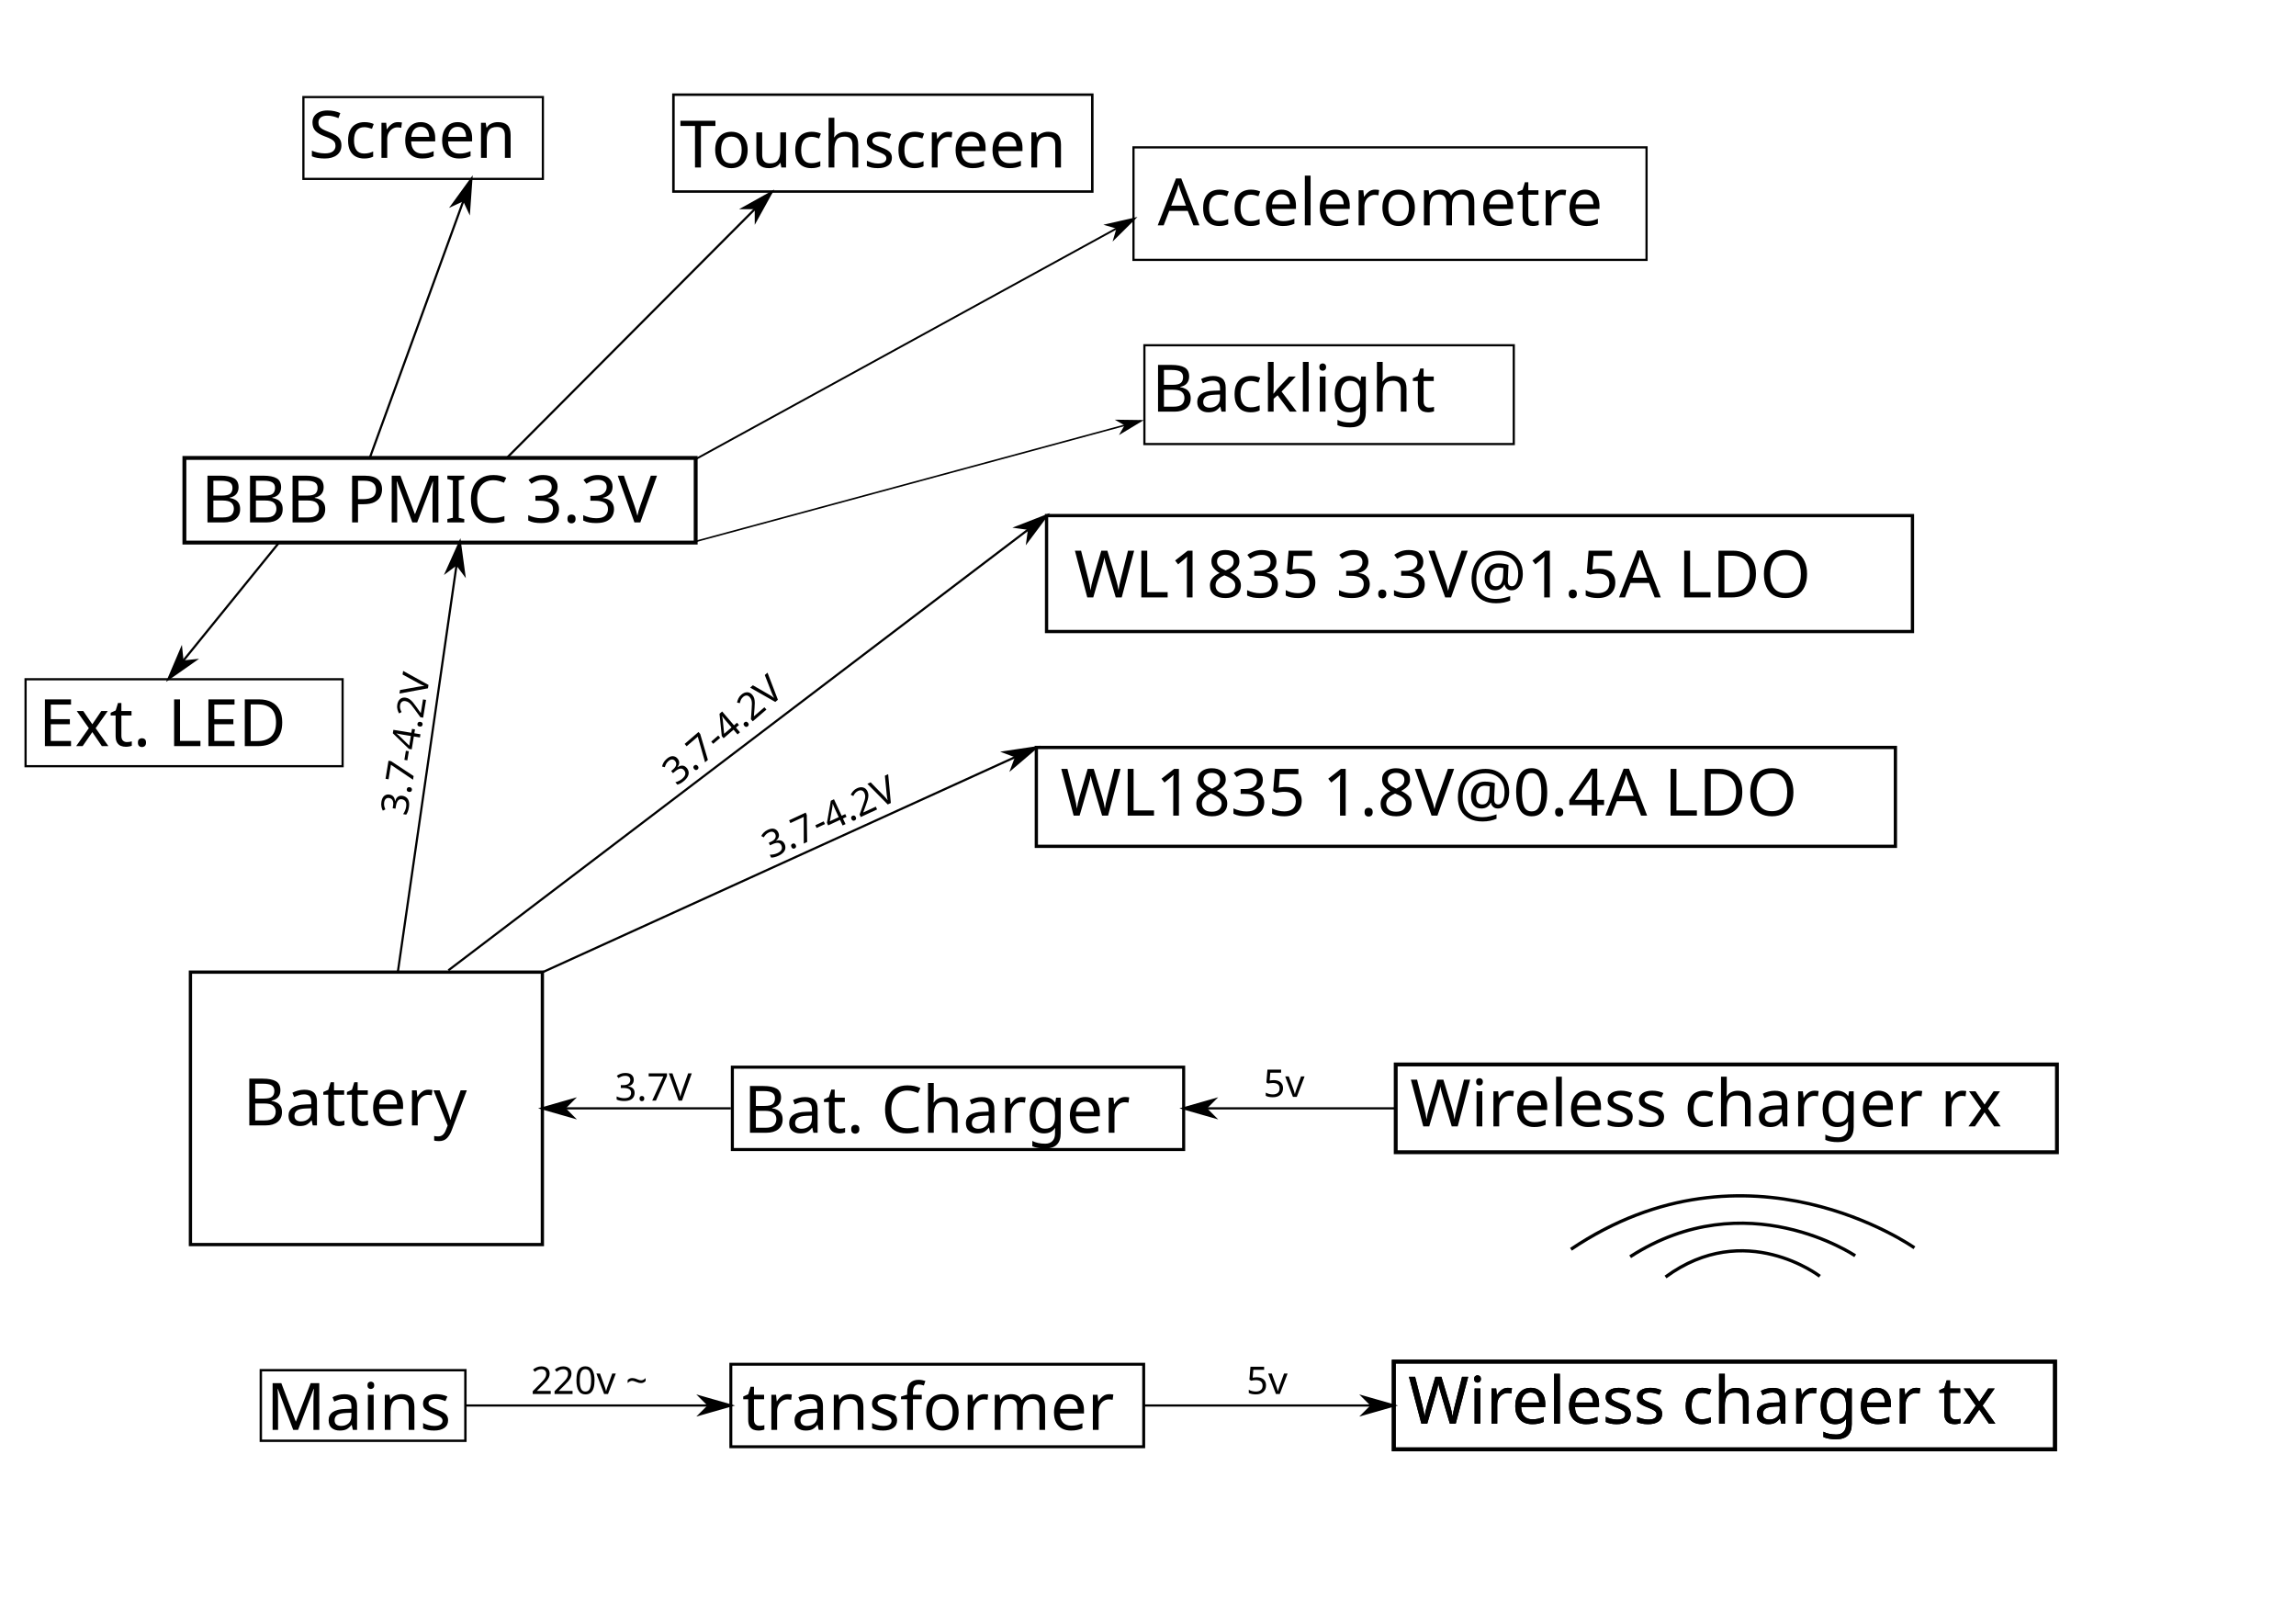
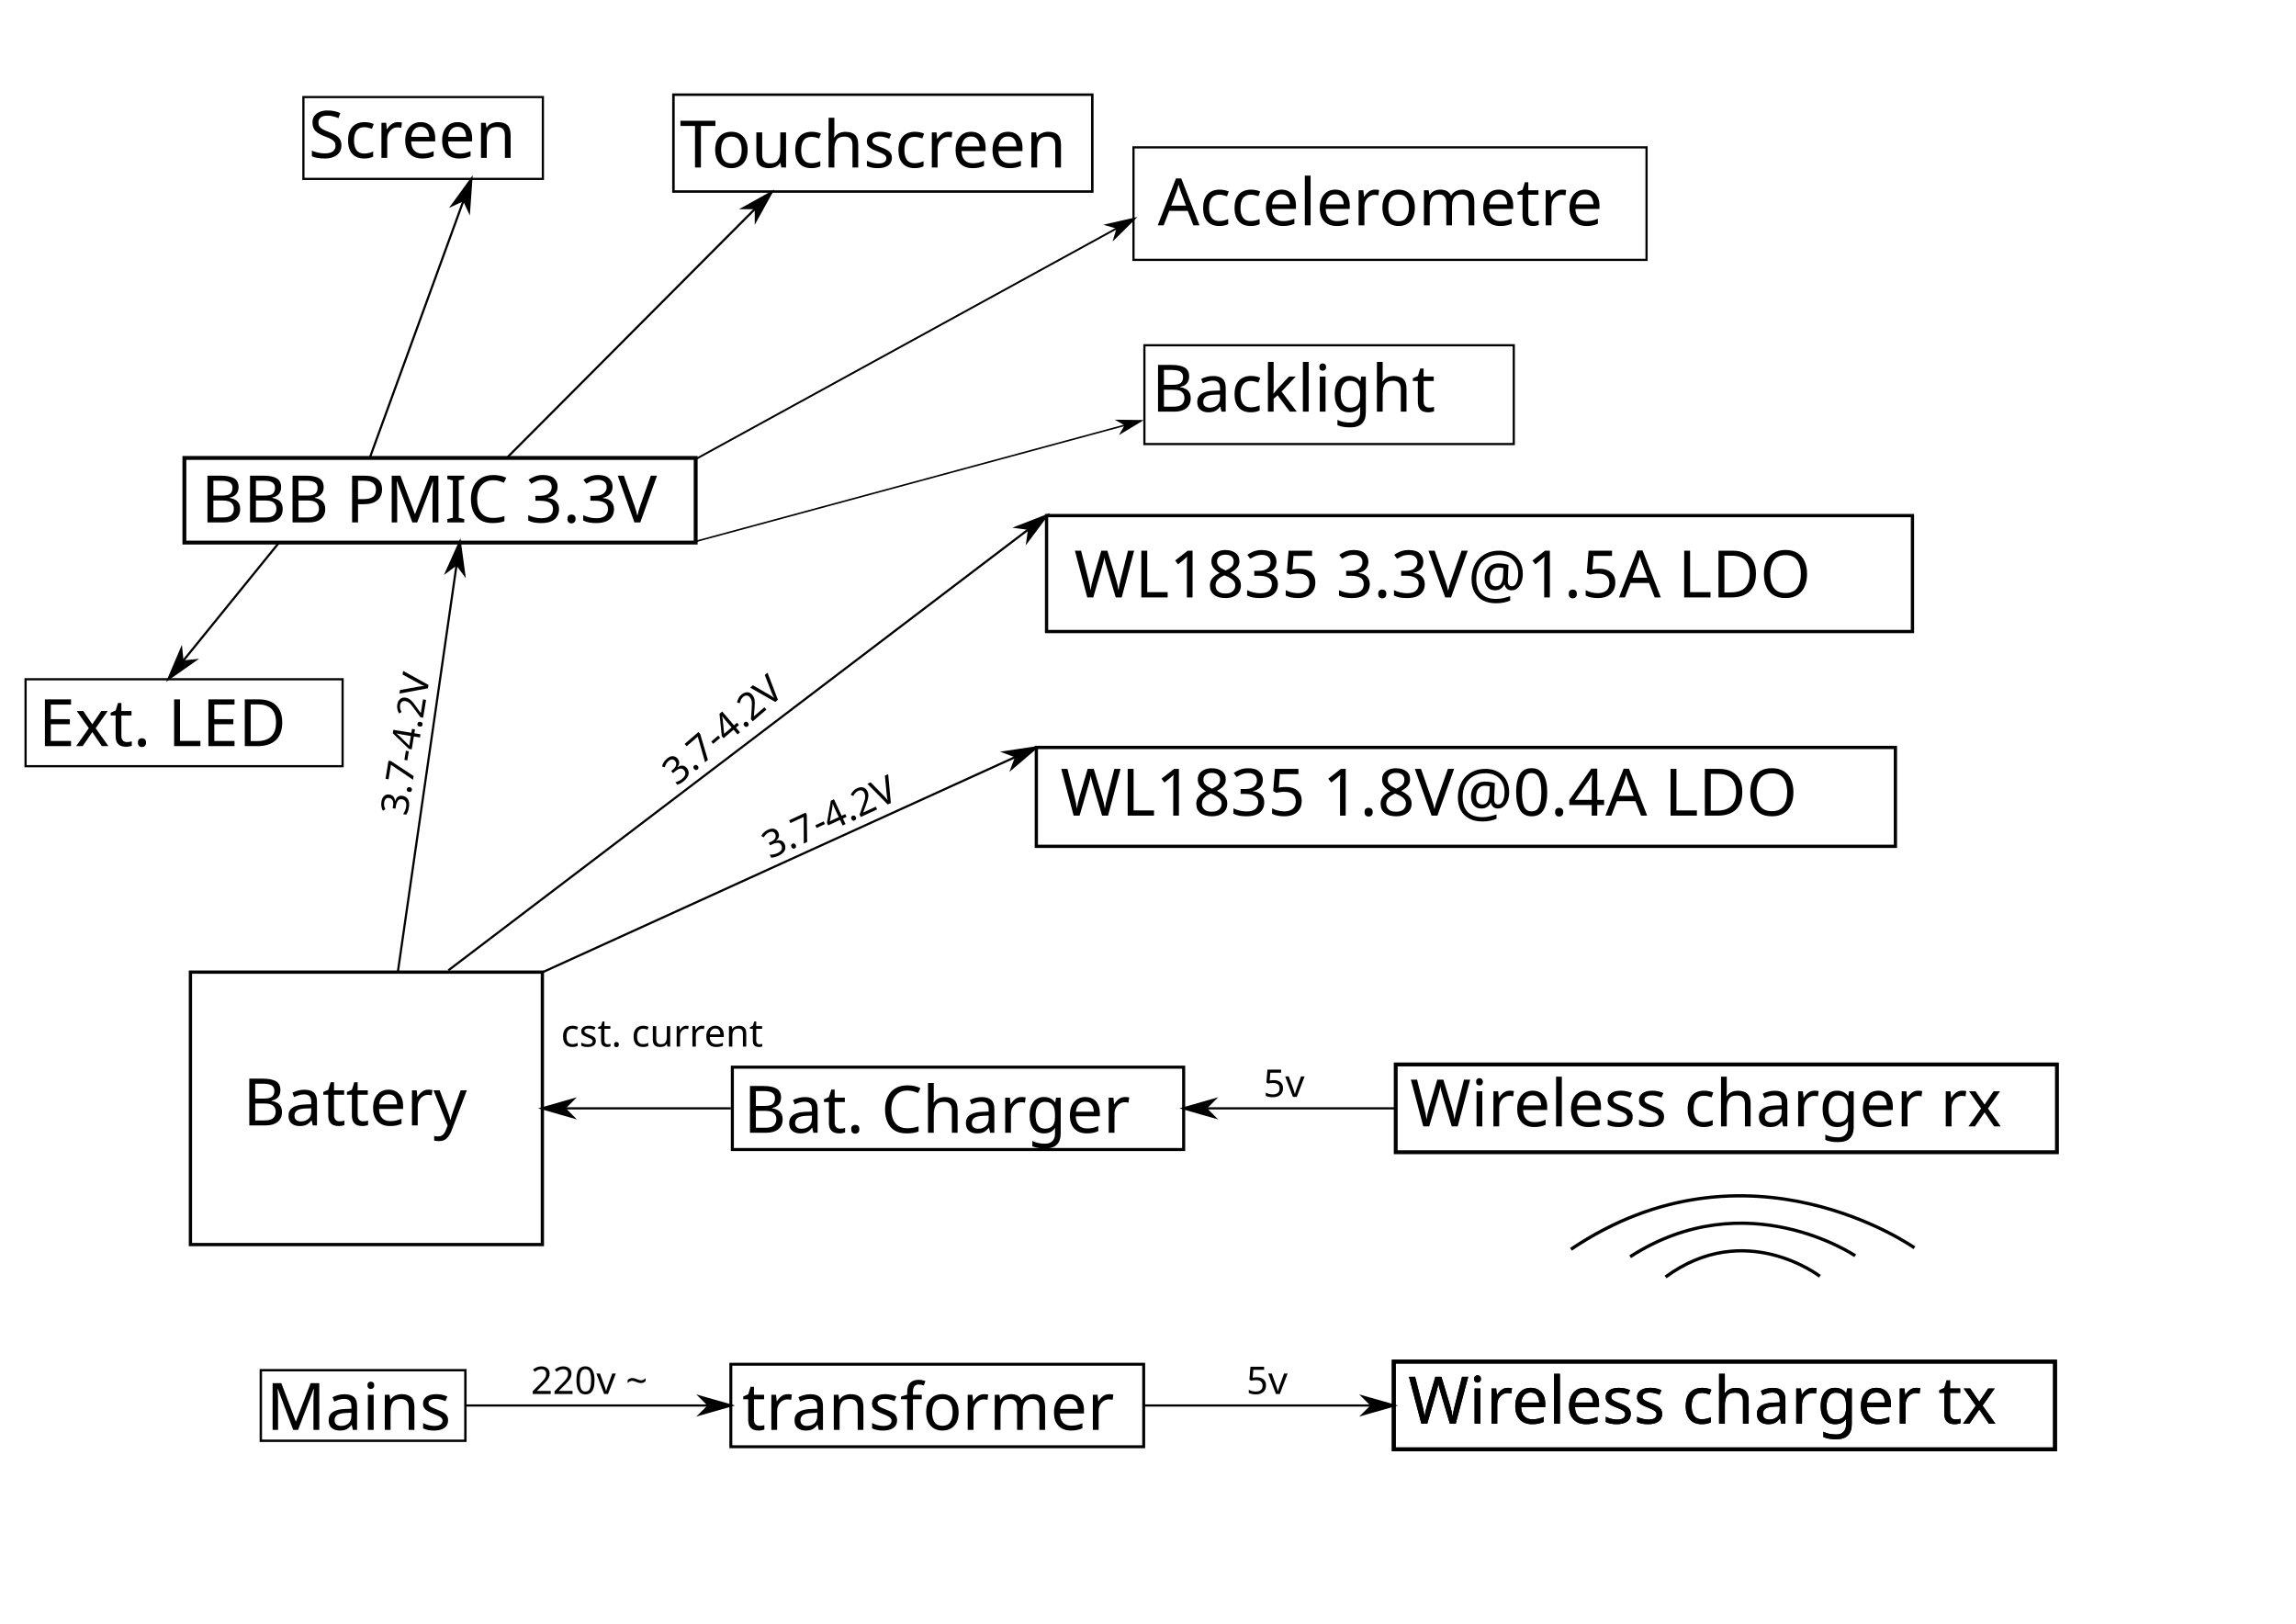
<svg xmlns="http://www.w3.org/2000/svg" width="297mm" height="210mm" viewBox="0 0 1052.362 744.094" id="svg2" version="1.1">
  <defs id="defs4">
    <marker style="overflow:visible" id="marker5694" refX="0.0" refY="0.0" orient="auto">
      <path transform="scale(0.8) translate(12.5,0)" style="fill-rule:evenodd;stroke:#000000;stroke-width:1pt;stroke-opacity:1;fill:#000000;fill-opacity:1" d="M 0.0,0.0 L 5.0,-5.0 L -12.5,0.0 L 5.0,5.0 L 0.0,0.0 z " id="path5696" />
    </marker>
    <marker style="overflow:visible" id="marker5586" refX="0.0" refY="0.0" orient="auto">
      <path transform="scale(0.8) translate(12.5,0)" style="fill-rule:evenodd;stroke:#000000;stroke-width:1pt;stroke-opacity:1;fill:#000000;fill-opacity:1" d="M 0.0,0.0 L 5.0,-5.0 L -12.5,0.0 L 5.0,5.0 L 0.0,0.0 z " id="path5588" />
    </marker>
    <marker orient="auto" refY="0.0" refX="0.0" id="marker5484" style="overflow:visible">
      <path id="path5486" d="M 0.0,0.0 L 5.0,-5.0 L -12.5,0.0 L 5.0,5.0 L 0.0,0.0 z " style="fill-rule:evenodd;stroke:#000000;stroke-width:1pt;stroke-opacity:1;fill:#000000;fill-opacity:1" transform="scale(0.8) translate(12.5,0)" />
    </marker>
    <marker style="overflow:visible" id="marker5388" refX="0.0" refY="0.0" orient="auto">
      <path transform="scale(0.8) translate(12.5,0)" style="fill-rule:evenodd;stroke:#000000;stroke-width:1pt;stroke-opacity:1;fill:#000000;fill-opacity:1" d="M 0.0,0.0 L 5.0,-5.0 L -12.5,0.0 L 5.0,5.0 L 0.0,0.0 z " id="path5390" />
    </marker>
    <marker style="overflow:visible" id="marker5298" refX="0.0" refY="0.0" orient="auto">
      <path transform="scale(0.8) translate(12.5,0)" style="fill-rule:evenodd;stroke:#000000;stroke-width:1pt;stroke-opacity:1;fill:#000000;fill-opacity:1" d="M 0.0,0.0 L 5.0,-5.0 L -12.5,0.0 L 5.0,5.0 L 0.0,0.0 z " id="path5300" />
    </marker>
    <marker orient="auto" refY="0.0" refX="0.0" id="marker5198" style="overflow:visible">
      <path id="path5200" d="M 0.0,0.0 L 5.0,-5.0 L -12.5,0.0 L 5.0,5.0 L 0.0,0.0 z " style="fill-rule:evenodd;stroke:#000000;stroke-width:1pt;stroke-opacity:1;fill:#000000;fill-opacity:1" transform="scale(0.8) translate(12.5,0)" />
    </marker>
    <marker style="overflow:visible" id="marker5070" refX="0.0" refY="0.0" orient="auto">
      <path transform="scale(0.8) translate(12.5,0)" style="fill-rule:evenodd;stroke:#000000;stroke-width:1pt;stroke-opacity:1;fill:#000000;fill-opacity:1" d="M 0.0,0.0 L 5.0,-5.0 L -12.5,0.0 L 5.0,5.0 L 0.0,0.0 z " id="path5072" />
    </marker>
    <marker orient="auto" refY="0.0" refX="0.0" id="marker4980" style="overflow:visible">
      <path id="path4982" d="M 0.0,0.0 L 5.0,-5.0 L -12.5,0.0 L 5.0,5.0 L 0.0,0.0 z " style="fill-rule:evenodd;stroke:#000000;stroke-width:1pt;stroke-opacity:1;fill:#000000;fill-opacity:1" transform="scale(0.8) translate(12.5,0)" />
    </marker>
    <marker orient="auto" refY="0.0" refX="0.0" id="marker4864" style="overflow:visible">
      <path id="path4866" d="M 0.0,0.0 L 5.0,-5.0 L -12.5,0.0 L 5.0,5.0 L 0.0,0.0 z " style="fill-rule:evenodd;stroke:#000000;stroke-width:1pt;stroke-opacity:1;fill:#000000;fill-opacity:1" transform="scale(0.8) translate(12.5,0)" />
    </marker>
    <marker style="overflow:visible" id="marker4786" refX="0.0" refY="0.0" orient="auto">
      <path transform="scale(0.8) translate(12.5,0)" style="fill-rule:evenodd;stroke:#000000;stroke-width:1pt;stroke-opacity:1;fill:#000000;fill-opacity:1" d="M 0.0,0.0 L 5.0,-5.0 L -12.5,0.0 L 5.0,5.0 L 0.0,0.0 z " id="path4788" />
    </marker>
    <marker style="overflow:visible" id="marker4722" refX="0.0" refY="0.0" orient="auto">
      <path transform="scale(0.8) translate(12.5,0)" style="fill-rule:evenodd;stroke:#000000;stroke-width:1pt;stroke-opacity:1;fill:#000000;fill-opacity:1" d="M 0.0,0.0 L 5.0,-5.0 L -12.5,0.0 L 5.0,5.0 L 0.0,0.0 z " id="path4724" />
    </marker>
    <marker orient="auto" refY="0.0" refX="0.0" id="marker4634" style="overflow:visible">
      <path id="path4636" d="M 0.0,0.0 L 5.0,-5.0 L -12.5,0.0 L 5.0,5.0 L 0.0,0.0 z " style="fill-rule:evenodd;stroke:#000000;stroke-width:1pt;stroke-opacity:1;fill:#000000;fill-opacity:1" transform="scale(0.8) translate(12.5,0)" />
    </marker>
    <marker orient="auto" refY="0.0" refX="0.0" id="marker4600" style="overflow:visible">
      <path id="path4602" d="M 0.0,0.0 L 5.0,-5.0 L -12.5,0.0 L 5.0,5.0 L 0.0,0.0 z " style="fill-rule:evenodd;stroke:#000000;stroke-width:1pt;stroke-opacity:1;fill:#000000;fill-opacity:1" transform="scale(0.8) translate(12.5,0)" />
    </marker>
    <marker orient="auto" refY="0.0" refX="0.0" id="marker4572" style="overflow:visible">
      <path id="path4574" d="M 0.0,0.0 L 5.0,-5.0 L -12.5,0.0 L 5.0,5.0 L 0.0,0.0 z " style="fill-rule:evenodd;stroke:#000000;stroke-width:1pt;stroke-opacity:1;fill:#000000;fill-opacity:1" transform="scale(0.8) translate(12.5,0)" />
    </marker>
    <marker orient="auto" refY="0.0" refX="0.0" id="Arrow1Lstart" style="overflow:visible">
      <path id="path4256" d="M 0.0,0.0 L 5.0,-5.0 L -12.5,0.0 L 5.0,5.0 L 0.0,0.0 z " style="fill-rule:evenodd;stroke:#000000;stroke-width:1pt;stroke-opacity:1;fill:#000000;fill-opacity:1" transform="scale(0.8) translate(12.5,0)" />
    </marker>
  </defs>
  <g id="layer1" transform="translate(0,-308.2677)">
    <text xml:space="preserve" style="font-style:normal;font-variant:normal;font-weight:normal;font-stretch:normal;font-size:30px;line-height:125%;font-family:sans-serif;-inkscape-font-specification:'sans-serif, Normal';text-align:start;letter-spacing:0px;word-spacing:0px;writing-mode:lr-tb;text-anchor:start;fill:#000000;fill-opacity:1;stroke:none;stroke-width:1px;stroke-linecap:butt;stroke-linejoin:miter;stroke-opacity:1" x="122.044" y="963.546" id="text4136">
      <tspan id="tspan4138" x="122.044" y="963.546">Mains</tspan>
    </text>
    <rect style="opacity:0.99;fill:none;fill-opacity:1;stroke:#000000;stroke-width:1.094;stroke-linejoin:miter;stroke-miterlimit:4;stroke-dasharray:none;stroke-dashoffset:2;stroke-opacity:1" id="rect4140" width="93.763" height="32.335" x="119.547" y="936.195" />
    <text xml:space="preserve" style="font-style:normal;font-variant:normal;font-weight:normal;font-stretch:normal;font-size:30px;line-height:125%;font-family:sans-serif;-inkscape-font-specification:'sans-serif, Normal';text-align:start;letter-spacing:0px;word-spacing:0px;writing-mode:lr-tb;text-anchor:start;fill:#000000;fill-opacity:1;stroke:none;stroke-width:1px;stroke-linecap:butt;stroke-linejoin:miter;stroke-opacity:1" x="340.17" y="963.546" id="text4142">
      <tspan id="tspan4144" x="340.17" y="963.546">transformer</tspan>
    </text>
    <rect style="fill:none;fill-opacity:1;stroke:#000000;stroke-width:1.339;stroke-linejoin:miter;stroke-miterlimit:4;stroke-dasharray:none;stroke-dashoffset:2;stroke-opacity:1" id="rect4146" width="189.233" height="37.804" x="334.975" y="933.46" />
    <text xml:space="preserve" style="font-style:normal;font-variant:normal;font-weight:normal;font-stretch:normal;font-size:30px;line-height:125%;font-family:sans-serif;-inkscape-font-specification:'sans-serif, Normal';text-align:start;letter-spacing:0px;word-spacing:0px;writing-mode:lr-tb;text-anchor:start;fill:#000000;fill-opacity:1;stroke:none;stroke-width:1px;stroke-linecap:butt;stroke-linejoin:miter;stroke-opacity:1" x="645.429" y="960.639" id="text4148">
      <tspan id="tspan4150" x="645.429" y="960.639">Wireless charger tx</tspan>
    </text>
    <rect style="opacity:0.99;fill:none;fill-opacity:1;stroke:#000000;stroke-width:1.782;stroke-linejoin:miter;stroke-miterlimit:4;stroke-dasharray:none;stroke-dashoffset:2;stroke-opacity:1" id="rect4152" width="303.075" height="40.218" x="638.83" y="932.253" />
    <path style="fill:none;fill-rule:evenodd;stroke:#000000;stroke-width:1px;stroke-linecap:butt;stroke-linejoin:miter;stroke-opacity:1;marker-start:url(#marker4786)" d="m 334.975,952.362 -121.665,0" id="path4158" />
    <path style="fill:none;fill-rule:evenodd;stroke:#000000;stroke-width:1px;stroke-linecap:butt;stroke-linejoin:miter;stroke-opacity:1;marker-start:url(#marker4722)" d="m 638.83,952.362 -114.622,0" id="path4160" />
    <text id="text4199" y="960.639" x="645.429" style="font-style:normal;font-variant:normal;font-weight:normal;font-stretch:normal;font-size:30px;line-height:125%;font-family:sans-serif;-inkscape-font-specification:'sans-serif, Normal';text-align:start;letter-spacing:0px;word-spacing:0px;writing-mode:lr-tb;text-anchor:start;fill:#000000;fill-opacity:1;stroke:none;stroke-width:1px;stroke-linecap:butt;stroke-linejoin:miter;stroke-opacity:1" xml:space="preserve">
      <tspan y="960.639" x="645.429" id="tspan4201">Wireless charger tx</tspan>
    </text>
    <rect y="932.253" x="638.83" height="40.218" width="303.075" id="rect4203" style="opacity:0.99;fill:none;fill-opacity:1;stroke:#000000;stroke-width:1.782;stroke-linejoin:miter;stroke-miterlimit:4;stroke-dasharray:none;stroke-dashoffset:2;stroke-opacity:1" />
    <text id="text4216" y="824.465" x="646.32" style="font-style:normal;font-variant:normal;font-weight:normal;font-stretch:normal;font-size:30px;line-height:125%;font-family:sans-serif;-inkscape-font-specification:'sans-serif, Normal';text-align:start;letter-spacing:0px;word-spacing:0px;writing-mode:lr-tb;text-anchor:start;fill:#000000;fill-opacity:1;stroke:none;stroke-width:1px;stroke-linecap:butt;stroke-linejoin:miter;stroke-opacity:1" xml:space="preserve">
      <tspan y="824.465" x="646.32" id="tspan4218">Wireless charger rx</tspan>
    </text>
    <rect style="opacity:0.99;fill:none;fill-opacity:1;stroke:#000000;stroke-width:1.782;stroke-linejoin:miter;stroke-miterlimit:4;stroke-dasharray:none;stroke-dashoffset:2;stroke-opacity:1" id="rect4226" width="303.075" height="40.218" x="639.721" y="796.079" />
    <path style="fill:none;fill-rule:evenodd;stroke:#000000;stroke-width:1.5;stroke-linecap:butt;stroke-linejoin:miter;stroke-opacity:1;stroke-miterlimit:4;stroke-dasharray:none" d="m 720.041,880.779 c 81.182,-54.732 157.419,-0.693 157.419,-0.693" id="path4234" />
    <path id="path4236" d="m 747.183,884.177 c 53.19,-34.294 103.139,-0.434 103.139,-0.434" style="fill:none;fill-rule:evenodd;stroke:#000000;stroke-width:1.5;stroke-linecap:butt;stroke-linejoin:miter;stroke-opacity:1;stroke-miterlimit:4;stroke-dasharray:none" />
    <path style="fill:none;fill-rule:evenodd;stroke:#000000;stroke-width:1.5;stroke-linecap:butt;stroke-linejoin:miter;stroke-opacity:1;stroke-miterlimit:4;stroke-dasharray:none" d="m 763.386,893.481 c 36.478,-26.824 70.734,-0.34 70.734,-0.34" id="path4238" />
    <text id="text4242" y="827.373" x="340.839" style="font-style:normal;font-variant:normal;font-weight:normal;font-stretch:normal;font-size:30px;line-height:125%;font-family:sans-serif;-inkscape-font-specification:'sans-serif, Normal';text-align:start;letter-spacing:0px;word-spacing:0px;writing-mode:lr-tb;text-anchor:start;fill:#000000;fill-opacity:1;stroke:none;stroke-width:1px;stroke-linecap:butt;stroke-linejoin:miter;stroke-opacity:1" xml:space="preserve" transform="translate(-7.6293945e-6,3.8146973e-6)">
      <tspan y="827.373" x="340.839" id="tspan4244">Bat. Charger</tspan>
    </text>
    <rect y="797.316" x="335.674" height="37.745" width="206.851" id="rect4246" style="fill:none;fill-opacity:1;stroke:#000000;stroke-width:1.398;stroke-linejoin:miter;stroke-miterlimit:4;stroke-dasharray:none;stroke-dashoffset:2;stroke-opacity:1" />
    <path style="fill:none;fill-rule:evenodd;stroke:#000000;stroke-width:1px;stroke-linecap:butt;stroke-linejoin:miter;stroke-opacity:1;marker-start:url(#marker4600);marker-mid:url(#marker4634)" d="m 542.525,816.189 97.196,0" id="path4250" />
    <text xml:space="preserve" style="font-style:normal;font-weight:normal;font-size:40px;line-height:125%;font-family:sans-serif;letter-spacing:0px;word-spacing:0px;fill:#000000;fill-opacity:1;stroke:none;stroke-width:1px;stroke-linecap:butt;stroke-linejoin:miter;stroke-opacity:1" x="111.366" y="824.003" id="text4850">
      <tspan id="tspan4852" x="111.366" y="824.003" style="font-style:normal;font-variant:normal;font-weight:normal;font-stretch:normal;font-size:30px;line-height:125%;font-family:sans-serif;-inkscape-font-specification:'sans-serif, Normal';text-align:start;writing-mode:lr-tb;text-anchor:start">Battery</tspan>
    </text>
    <rect style="opacity:0.99;fill:none;fill-opacity:1;stroke:#000000;stroke-width:1.5;stroke-linejoin:miter;stroke-miterlimit:4;stroke-dasharray:none;stroke-dashoffset:2;stroke-opacity:1" id="rect4854" width="161.309" height="124.849" x="87.284" y="753.764" />
    <path style="fill:none;fill-rule:evenodd;stroke:#000000;stroke-width:1px;stroke-linecap:butt;stroke-linejoin:miter;stroke-opacity:1;marker-start:url(#marker4864)" d="m 248.592,816.189 86.383,0" id="path4856" />
    <text xml:space="preserve" style="font-style:normal;font-weight:normal;font-size:40px;line-height:125%;font-family:sans-serif;letter-spacing:0px;word-spacing:0px;fill:#000000;fill-opacity:1;stroke:none;stroke-width:1px;stroke-linecap:butt;stroke-linejoin:miter;stroke-opacity:1" x="243.33" y="947.104" id="text4934">
      <tspan id="tspan4936" x="243.33" y="947.104" style="font-style:normal;font-variant:normal;font-weight:normal;font-stretch:normal;font-size:17.5px;line-height:125%;font-family:sans-serif;-inkscape-font-specification:'sans-serif, Normal';text-align:start;writing-mode:lr-tb;text-anchor:start">220v ~</tspan>
    </text>
    <text xml:space="preserve" style="font-style:normal;font-weight:normal;font-size:40px;line-height:125%;font-family:sans-serif;letter-spacing:0px;word-spacing:0px;fill:#000000;fill-opacity:1;stroke:none;stroke-width:1px;stroke-linecap:butt;stroke-linejoin:miter;stroke-opacity:1" x="571.265" y="947.104" id="text4938">
      <tspan id="tspan4940" x="571.265" y="947.104" style="font-style:normal;font-variant:normal;font-weight:normal;font-stretch:normal;font-size:17.5px;line-height:125%;font-family:sans-serif;-inkscape-font-specification:'sans-serif, Normal';text-align:start;writing-mode:lr-tb;text-anchor:start">5v</tspan>
    </text>
    <text xml:space="preserve" style="font-style:normal;font-weight:normal;font-size:40px;line-height:125%;font-family:sans-serif;letter-spacing:0px;word-spacing:0px;fill:#000000;fill-opacity:1;stroke:none;stroke-width:1px;stroke-linecap:butt;stroke-linejoin:miter;stroke-opacity:1" x="579.049" y="810.93" id="text4942">
      <tspan id="tspan4944" x="579.049" y="810.93" style="font-style:normal;font-variant:normal;font-weight:normal;font-stretch:normal;font-size:17.5px;line-height:125%;font-family:sans-serif;-inkscape-font-specification:'sans-serif, Normal';text-align:start;writing-mode:lr-tb;text-anchor:start">5v</tspan>
    </text>
-     <text xml:space="preserve" style="font-style:normal;font-weight:normal;font-size:40px;line-height:125%;font-family:sans-serif;letter-spacing:0px;word-spacing:0px;fill:#000000;fill-opacity:1;stroke:none;stroke-width:1px;stroke-linecap:butt;stroke-linejoin:miter;stroke-opacity:1" x="281.857" y="812.653" id="text4946">
-       <tspan id="tspan4948" x="281.857" y="812.653" style="font-style:normal;font-variant:normal;font-weight:normal;font-stretch:normal;font-size:17.5px;line-height:125%;font-family:sans-serif;-inkscape-font-specification:'sans-serif, Normal';text-align:start;writing-mode:lr-tb;text-anchor:start">3.7V</tspan>
+     <text xml:space="preserve" style="font-style:normal;font-weight:normal;font-size:40px;line-height:125%;font-family:sans-serif;letter-spacing:0px;word-spacing:0px;fill:#000000;fill-opacity:1;stroke:none;stroke-width:1px;stroke-linecap:butt;stroke-linejoin:miter;stroke-opacity:1" x="257.107" y="787.903" id="text4946">
+       <tspan id="tspan4948" x="257.107" y="787.903" style="font-style:normal;font-variant:normal;font-weight:normal;font-stretch:normal;font-size:17.5px;line-height:125%;font-family:sans-serif;-inkscape-font-specification:'sans-serif, Normal';text-align:start;writing-mode:lr-tb;text-anchor:start">cst. current</tspan>
    </text>
    <text xml:space="preserve" style="font-style:normal;font-weight:normal;font-size:40px;line-height:125%;font-family:sans-serif;letter-spacing:0px;word-spacing:0px;fill:#000000;fill-opacity:1;stroke:none;stroke-width:1px;stroke-linecap:butt;stroke-linejoin:miter;stroke-opacity:1" x="92.188" y="547.675" id="text4950">
      <tspan id="tspan4952" x="92.188" y="547.675" style="font-style:normal;font-variant:normal;font-weight:normal;font-stretch:normal;font-size:30px;line-height:125%;font-family:sans-serif;-inkscape-font-specification:'sans-serif, Normal';text-align:start;writing-mode:lr-tb;text-anchor:start">BBB PMIC 3.3V</tspan>
    </text>
    <text xml:space="preserve" style="font-style:normal;font-weight:normal;font-size:40px;line-height:125%;font-family:sans-serif;letter-spacing:0px;word-spacing:0px;fill:#000000;fill-opacity:1;stroke:none;stroke-width:1px;stroke-linecap:butt;stroke-linejoin:miter;stroke-opacity:1" x="492.319" y="582.05" id="text4954">
      <tspan id="tspan4956" x="492.319" y="582.05" style="font-style:normal;font-variant:normal;font-weight:normal;font-stretch:normal;font-size:30px;line-height:125%;font-family:sans-serif;-inkscape-font-specification:'sans-serif, Normal';text-align:start;writing-mode:lr-tb;text-anchor:start">WL1835 3.3V@1.5A LDO</tspan>
    </text>
    <text id="text4958" y="682.05" x="486.069" style="font-style:normal;font-weight:normal;font-size:40px;line-height:125%;font-family:sans-serif;letter-spacing:0px;word-spacing:0px;fill:#000000;fill-opacity:1;stroke:none;stroke-width:1px;stroke-linecap:butt;stroke-linejoin:miter;stroke-opacity:1" xml:space="preserve">
      <tspan style="font-style:normal;font-variant:normal;font-weight:normal;font-stretch:normal;font-size:30px;line-height:125%;font-family:sans-serif;-inkscape-font-specification:'sans-serif, Normal';text-align:start;writing-mode:lr-tb;text-anchor:start" y="682.05" x="486.069" id="tspan4962">WL1835 1.8V@0.4A LDO</tspan>
    </text>
    <rect style="opacity:0.99;fill:none;fill-opacity:1;stroke:#000000;stroke-width:1.5;stroke-linejoin:miter;stroke-miterlimit:4;stroke-dasharray:none;stroke-dashoffset:2;stroke-opacity:1" id="rect4966" width="393.75" height="45.312" x="475" y="650.8" />
    <rect style="opacity:0.99;fill:none;fill-opacity:1;stroke:#000000;stroke-width:1.5;stroke-linejoin:miter;stroke-miterlimit:4;stroke-dasharray:none;stroke-dashoffset:2;stroke-opacity:1" id="rect4968" width="396.875" height="53.125" x="479.688" y="544.55" />
    <rect style="opacity:0.99;fill:none;fill-opacity:1;stroke:#000000;stroke-width:1.778;stroke-linejoin:miter;stroke-miterlimit:4;stroke-dasharray:none;stroke-dashoffset:2;stroke-opacity:1" id="rect4970" width="234.347" height="38.785" x="84.514" y="518.126" />
    <path style="fill:none;fill-rule:evenodd;stroke:#000000;stroke-width:1.005;stroke-linecap:butt;stroke-linejoin:miter;stroke-miterlimit:4;stroke-dasharray:none;stroke-opacity:1;marker-start:url(#marker4980)" d="M 475,650.8 248.438,753.925" id="path4972" />
    <path style="fill:none;fill-rule:evenodd;stroke:#000000;stroke-width:1px;stroke-linecap:butt;stroke-linejoin:miter;stroke-opacity:1;marker-start:url(#marker5070)" d="M 479.688,544.55 205.503,752.947" id="path5062" />
    <text xml:space="preserve" style="font-style:normal;font-weight:normal;font-size:40px;line-height:125%;font-family:sans-serif;letter-spacing:0px;word-spacing:0px;fill:#000000;fill-opacity:1;stroke:none;stroke-width:1px;stroke-linecap:butt;stroke-linejoin:miter;stroke-opacity:1" x="141.421" y="380.611" id="text5152">
      <tspan id="tspan5154" x="141.421" y="380.611" style="font-style:normal;font-variant:normal;font-weight:normal;font-stretch:normal;font-size:30px;line-height:125%;font-family:sans-serif;-inkscape-font-specification:'sans-serif, Normal';text-align:start;writing-mode:lr-tb;text-anchor:start">Screen</tspan>
    </text>
    <text xml:space="preserve" style="font-style:normal;font-weight:normal;font-size:40px;line-height:125%;font-family:sans-serif;letter-spacing:0px;word-spacing:0px;fill:#000000;fill-opacity:1;stroke:none;stroke-width:1px;stroke-linecap:butt;stroke-linejoin:miter;stroke-opacity:1" x="311.569" y="385.03" id="text5156">
      <tspan id="tspan5158" x="311.569" y="385.03" style="font-style:normal;font-variant:normal;font-weight:normal;font-stretch:normal;font-size:30px;line-height:125%;font-family:sans-serif;-inkscape-font-specification:'sans-serif, Normal';text-align:start;writing-mode:lr-tb;text-anchor:start">Touchscreen</tspan>
    </text>
    <text xml:space="preserve" style="font-style:normal;font-weight:normal;font-size:40px;line-height:125%;font-family:sans-serif;letter-spacing:0px;word-spacing:0px;fill:#000000;fill-opacity:1;stroke:none;stroke-width:1px;stroke-linecap:butt;stroke-linejoin:miter;stroke-opacity:1" x="530.63" y="411.547" id="text5160">
      <tspan id="tspan5162" x="530.63" y="411.547" style="font-style:normal;font-variant:normal;font-weight:normal;font-stretch:normal;font-size:30px;line-height:125%;font-family:sans-serif;-inkscape-font-specification:'sans-serif, Normal';text-align:start;writing-mode:lr-tb;text-anchor:start">Accelerometre</tspan>
    </text>
    <text xml:space="preserve" style="font-style:normal;font-weight:normal;font-size:40px;line-height:125%;font-family:sans-serif;letter-spacing:0px;word-spacing:0px;fill:#000000;fill-opacity:1;stroke:none;stroke-width:1px;stroke-linecap:butt;stroke-linejoin:miter;stroke-opacity:1" x="527.878" y="496.919" id="text5164">
      <tspan id="tspan5166" x="527.878" y="496.919" style="font-style:normal;font-variant:normal;font-weight:normal;font-stretch:normal;font-size:30px;line-height:125%;font-family:sans-serif;-inkscape-font-specification:'sans-serif, Normal';text-align:start;writing-mode:lr-tb;text-anchor:start">Backlight</tspan>
    </text>
    <text xml:space="preserve" style="font-style:normal;font-weight:normal;font-size:40px;line-height:125%;font-family:sans-serif;letter-spacing:0px;word-spacing:0px;fill:#000000;fill-opacity:1;stroke:none;stroke-width:1px;stroke-linecap:butt;stroke-linejoin:miter;stroke-opacity:1" x="17.678" y="650.195" id="text5168">
      <tspan id="tspan5170" x="17.678" y="650.195" style="font-style:normal;font-variant:normal;font-weight:normal;font-stretch:normal;font-size:30px;line-height:125%;font-family:sans-serif;-inkscape-font-specification:'sans-serif, Normal';text-align:start;writing-mode:lr-tb;text-anchor:start">Ext. LED</tspan>
    </text>
    <rect style="opacity:0.99;fill:none;fill-opacity:1;stroke:#000000;stroke-width:1.005;stroke-linejoin:miter;stroke-miterlimit:4;stroke-dasharray:none;stroke-dashoffset:2;stroke-opacity:1" id="rect5175" width="145.312" height="39.844" x="11.719" y="619.55" />
    <rect style="opacity:0.99;fill:none;fill-opacity:1;stroke:#000000;stroke-width:1.005;stroke-linejoin:miter;stroke-miterlimit:4;stroke-dasharray:none;stroke-dashoffset:2;stroke-opacity:1" id="rect5177" width="169.299" height="45.275" x="524.531" y="466.487" />
    <rect style="opacity:0.99;fill:none;fill-opacity:1;stroke:#000000;stroke-width:1.005;stroke-linejoin:miter;stroke-miterlimit:4;stroke-dasharray:none;stroke-dashoffset:2;stroke-opacity:1" id="rect5179" width="235.156" height="51.562" x="519.531" y="375.8" />
    <rect style="opacity:0.99;fill:none;fill-opacity:1;stroke:#000000;stroke-width:1.144;stroke-linejoin:miter;stroke-miterlimit:4;stroke-dasharray:none;stroke-dashoffset:2;stroke-opacity:1" id="rect5186" width="191.983" height="44.392" x="308.663" y="351.65" />
    <rect style="opacity:0.99;fill:none;fill-opacity:1;stroke:#000000;stroke-width:1.005;stroke-linejoin:miter;stroke-miterlimit:4;stroke-dasharray:none;stroke-dashoffset:2;stroke-opacity:1" id="rect5188" width="109.766" height="37.5" x="139.062" y="352.753" />
    <path style="fill:none;fill-rule:evenodd;stroke:#000000;stroke-width:1px;stroke-linecap:butt;stroke-linejoin:miter;stroke-opacity:1;marker-start:url(#marker5198)" d="m 210.751,556.835 -28.45,197.216" id="path5190" />
    <path style="fill:none;fill-rule:evenodd;stroke:#000000;stroke-width:1px;stroke-linecap:butt;stroke-linejoin:miter;stroke-opacity:1;marker-start:url(#marker5298)" d="m 353.516,396.503 -121.484,121.875" id="path5290" />
    <path style="fill:none;fill-rule:evenodd;stroke:#000000;stroke-width:0.721px;stroke-linecap:butt;stroke-linejoin:miter;stroke-opacity:1;marker-start:url(#marker5388)" d="M 522.925,501.145 318.488,556.484" id="path5380" />
    <path style="fill:none;fill-rule:evenodd;stroke:#000000;stroke-width:0.867px;stroke-linecap:butt;stroke-linejoin:miter;stroke-opacity:1;marker-start:url(#marker5484)" d="M 519.871,408.514 318.607,518.813" id="path5476" />
    <path style="fill:none;fill-rule:evenodd;stroke:#000000;stroke-width:1px;stroke-linecap:butt;stroke-linejoin:miter;stroke-opacity:1;marker-start:url(#marker5586)" d="M 215.999,390.416 169.531,517.987" id="path5578" />
    <path style="fill:none;fill-rule:evenodd;stroke:#000000;stroke-width:1px;stroke-linecap:butt;stroke-linejoin:miter;stroke-opacity:1;marker-start:url(#marker5694)" d="M 77.34,619.259 127.75,557.112" id="path5686" />
    <text xml:space="preserve" style="font-style:normal;font-weight:normal;font-size:40px;line-height:125%;font-family:sans-serif;letter-spacing:0px;word-spacing:0px;fill:#000000;fill-opacity:1;stroke:none;stroke-width:1px;stroke-linecap:butt;stroke-linejoin:miter;stroke-opacity:1" x="-200.584" y="709.378" id="text5806" transform="matrix(0.758422,-0.6517639,0.6517639,0.758422,0,0)">
      <tspan id="tspan5808" x="-200.584" y="709.378" style="font-style:normal;font-variant:normal;font-weight:normal;font-stretch:normal;font-size:17.5px;line-height:125%;font-family:sans-serif;-inkscape-font-specification:'sans-serif, Normal';text-align:start;writing-mode:lr-tb;text-anchor:start">3.7-4.2V</tspan>
    </text>
    <text id="text5810" y="294.061" x="-643.476" style="font-style:normal;font-weight:normal;font-size:40px;line-height:125%;font-family:sans-serif;letter-spacing:0px;word-spacing:0px;fill:#000000;fill-opacity:1;stroke:none;stroke-width:1px;stroke-linecap:butt;stroke-linejoin:miter;stroke-opacity:1" xml:space="preserve" transform="matrix(0.1610998,-0.9869381,0.9869381,0.1610998,0,0)">
      <tspan style="font-style:normal;font-variant:normal;font-weight:normal;font-stretch:normal;font-size:17.5px;line-height:125%;font-family:sans-serif;-inkscape-font-specification:'sans-serif, Normal';text-align:start;writing-mode:lr-tb;text-anchor:start" y="294.061" x="-643.476" id="tspan5812">3.7-4.2V</tspan>
    </text>
    <text xml:space="preserve" style="font-style:normal;font-weight:normal;font-size:40px;line-height:125%;font-family:sans-serif;letter-spacing:0px;word-spacing:0px;fill:#000000;fill-opacity:1;stroke:none;stroke-width:1px;stroke-linecap:butt;stroke-linejoin:miter;stroke-opacity:1" x="23.63" y="785.417" id="text5814" transform="matrix(0.9065564,-0.4220847,0.4220847,0.9065564,0,0)">
      <tspan id="tspan5816" x="23.63" y="785.417" style="font-style:normal;font-variant:normal;font-weight:normal;font-stretch:normal;font-size:17.5px;line-height:125%;font-family:sans-serif;-inkscape-font-specification:'sans-serif, Normal';text-align:start;writing-mode:lr-tb;text-anchor:start">3.7-4.2V</tspan>
    </text>
  </g>
</svg>
